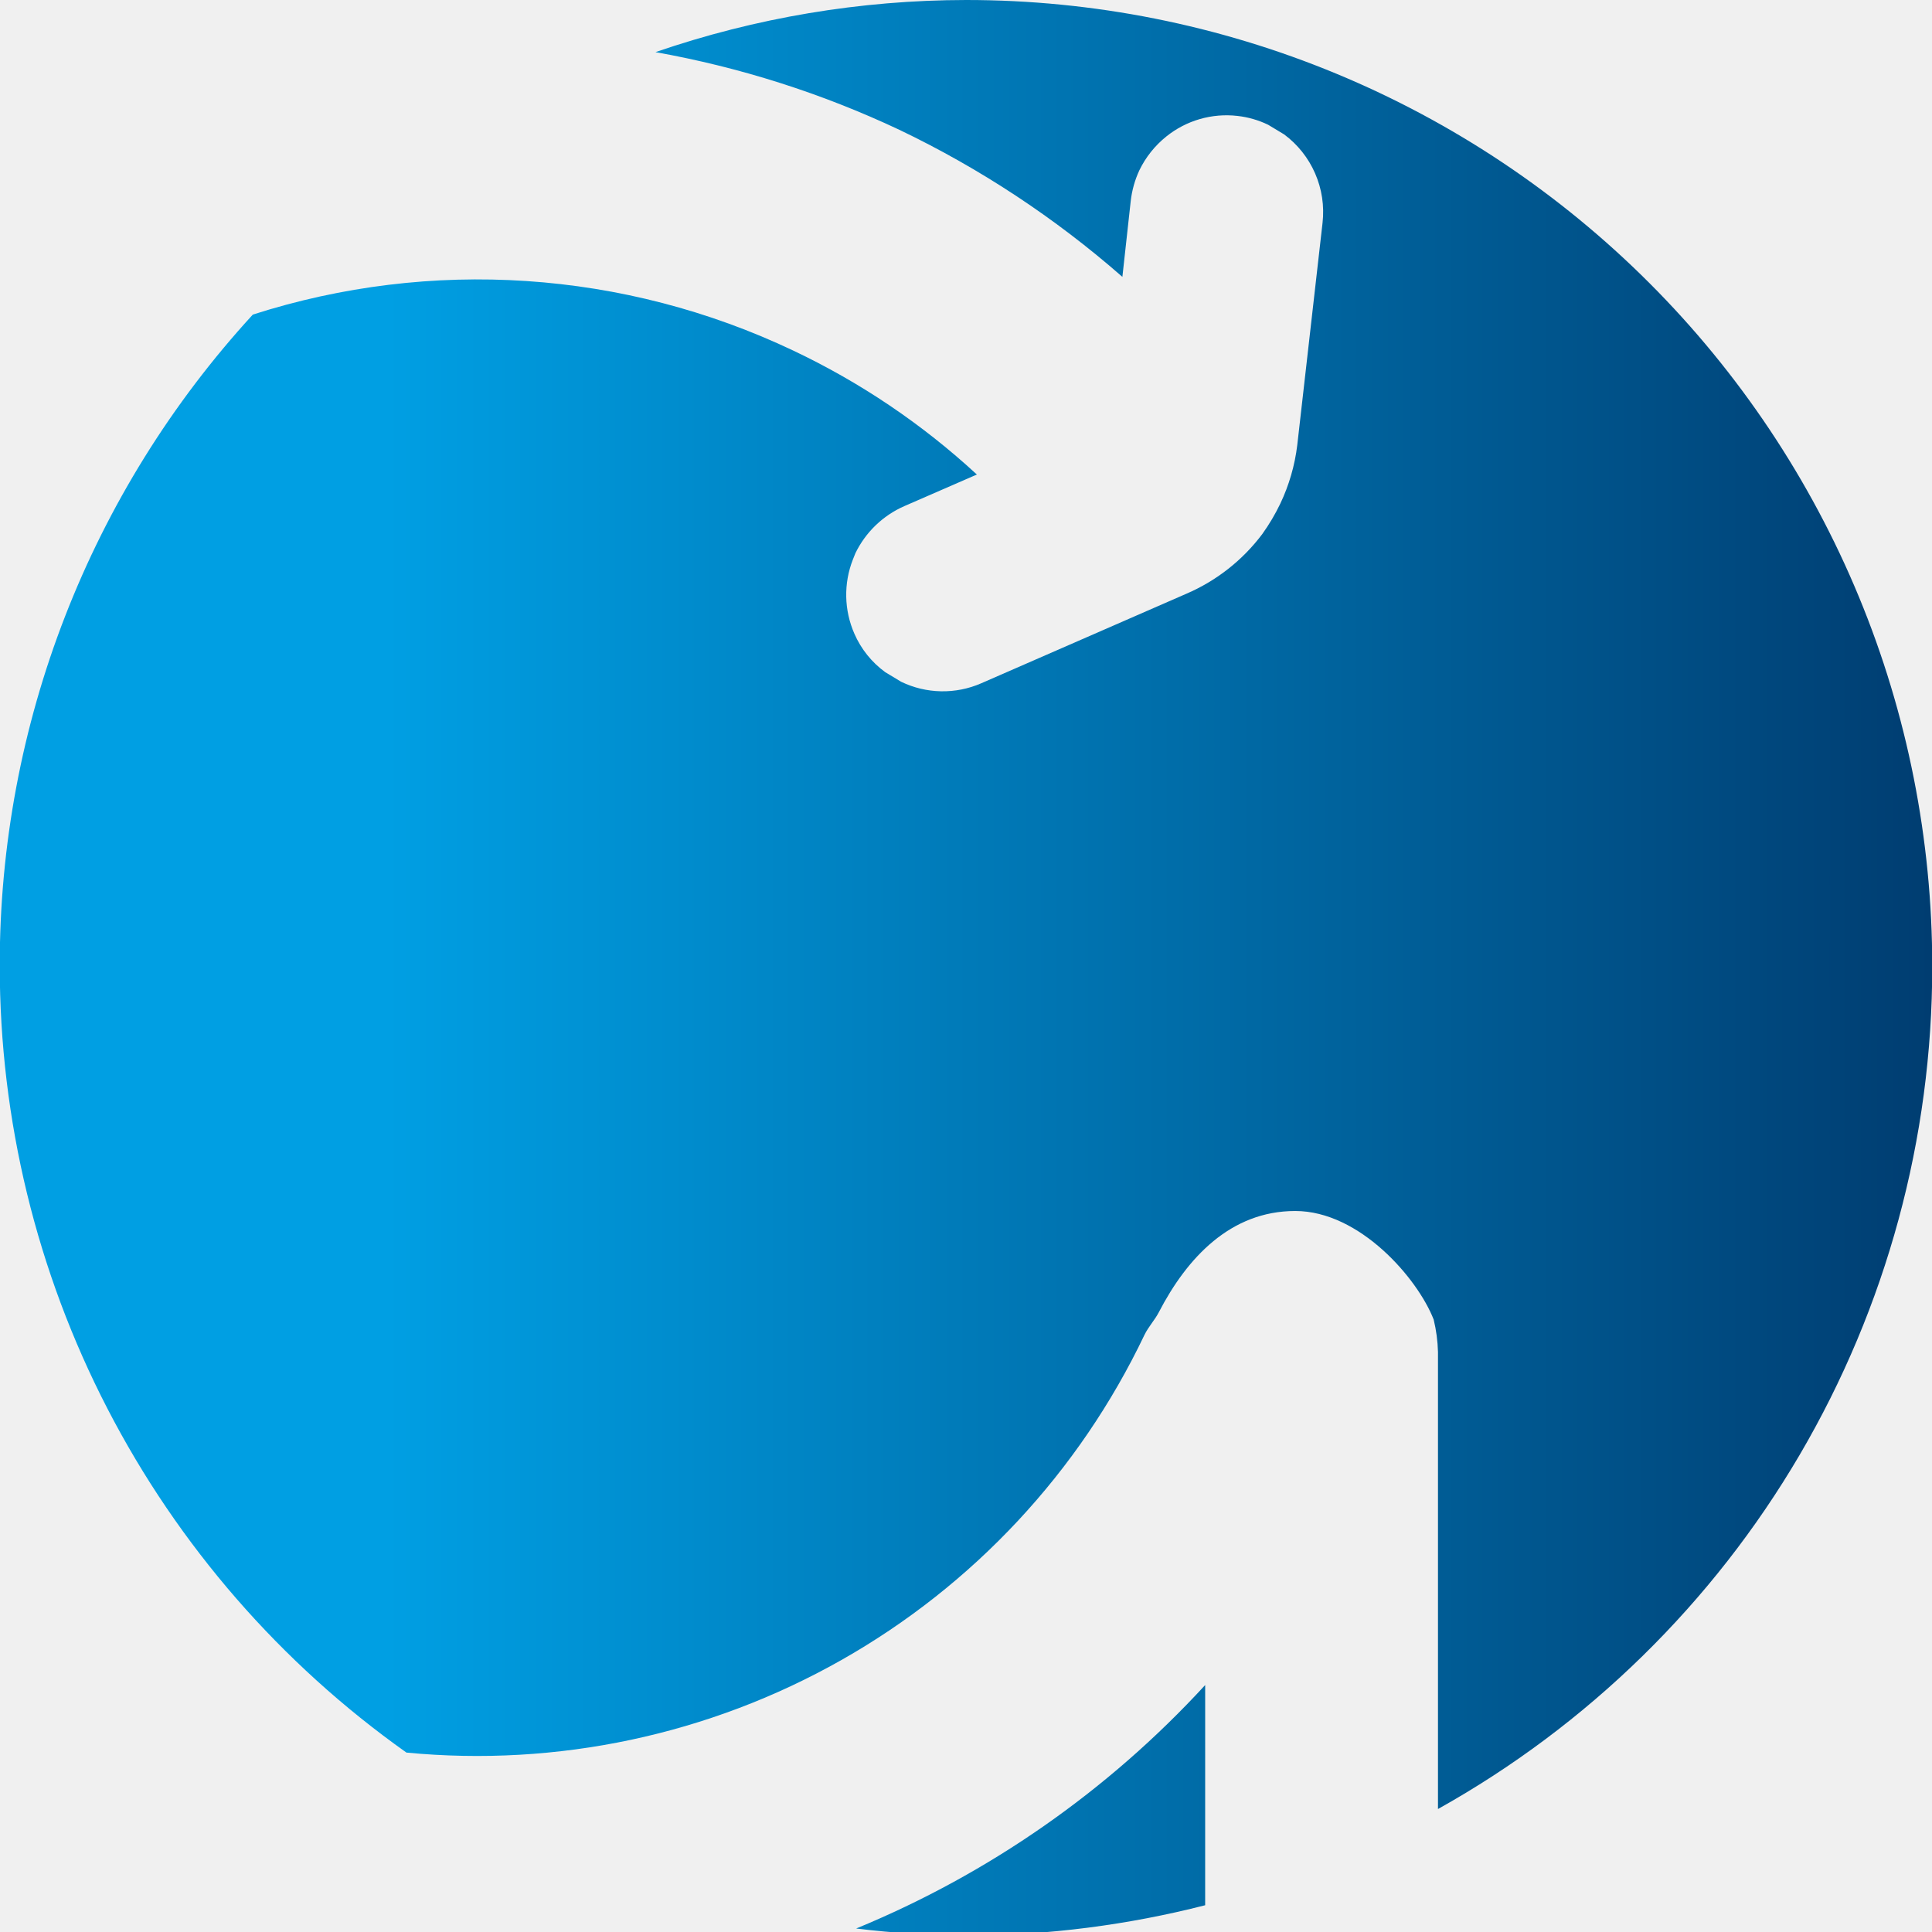
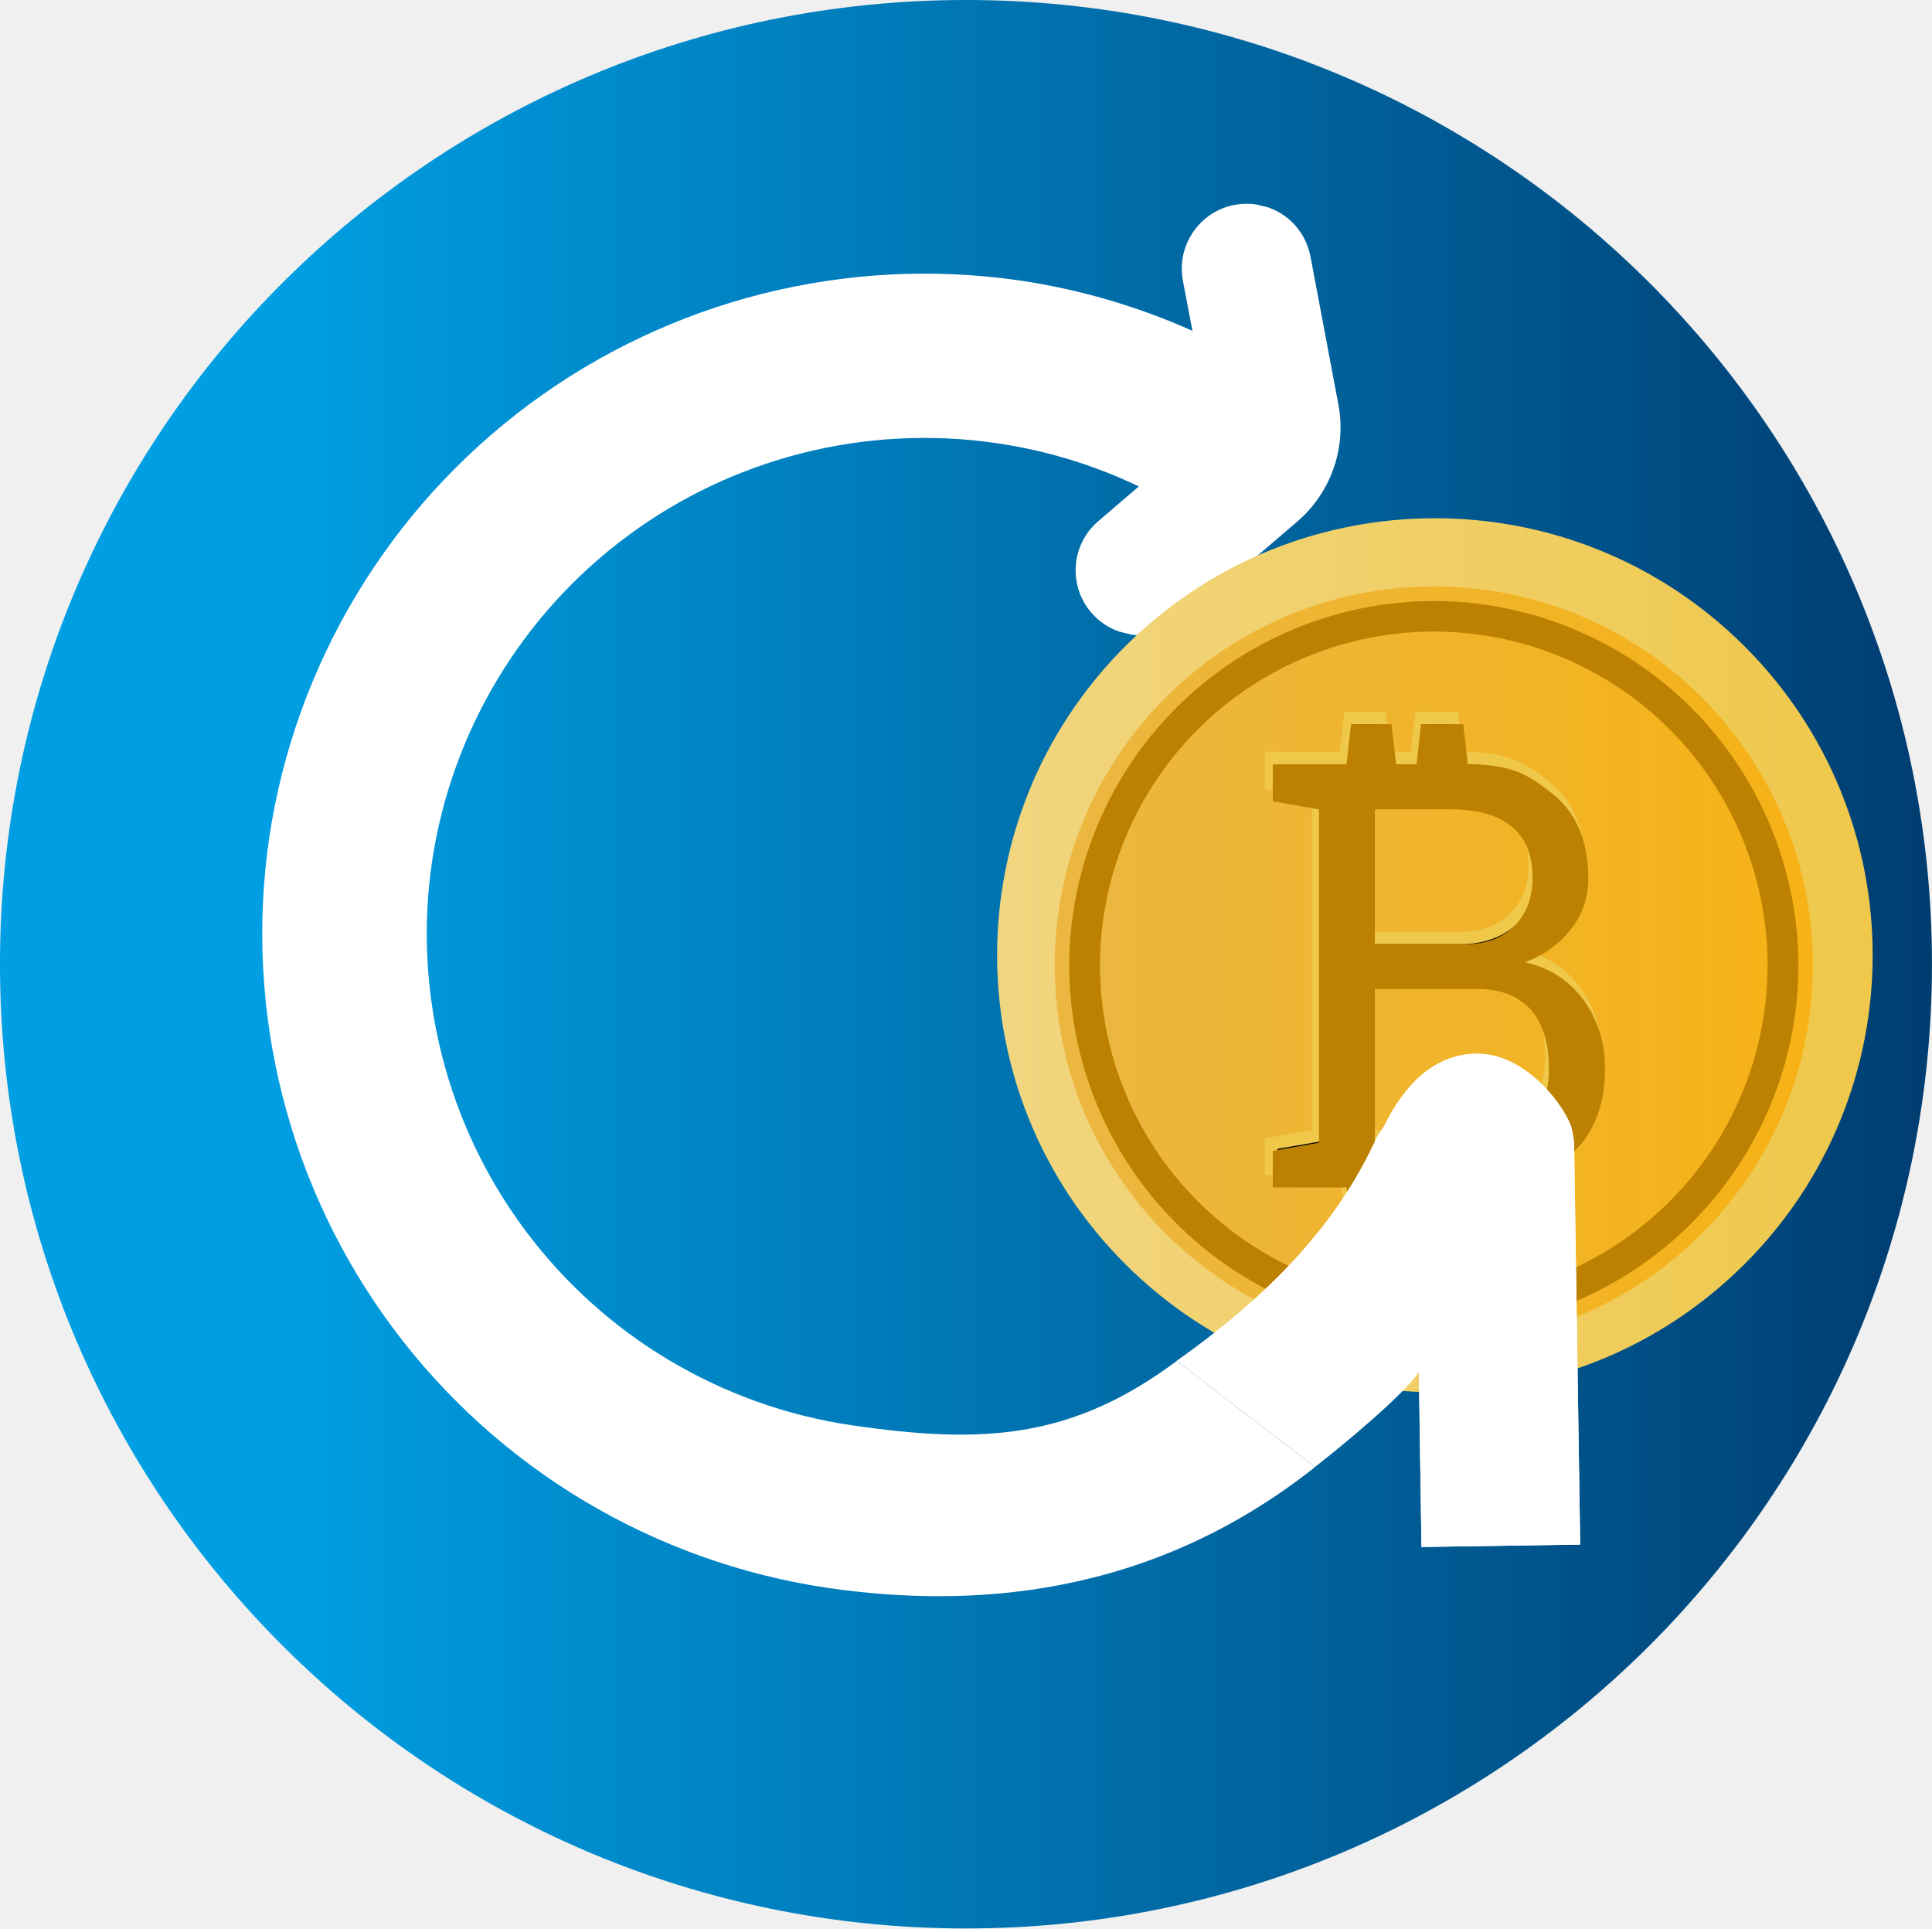
- <svg xmlns="http://www.w3.org/2000/svg" width="142" height="142" viewBox="0 0 142 142" version="1.1">
-   <defs>
-     <linearGradient id="gradient" x1="0" y1="71" x2="142" y2="71" gradientUnits="userSpaceOnUse">
-       <stop offset="0.2" stop-color="#009FE3" />
-       <stop offset="1" stop-color="#003D71" />
+ <svg xmlns="http://www.w3.org/2000/svg" width="40.944mm" height="40.867mm" viewBox="0 0 40.944 40.867" version="1.1">
+   <defs id="defs2">
+     <linearGradient id="Group_paint0-linear-334-110" x1="0.673" y1="77.229" x2="155.421" y2="77.229" gradientUnits="userSpaceOnUse" gradientTransform="matrix(0.2645833,0,0,0.2645833,104.3194,201.8221)">
+       <stop offset="0.14" stop-color="#009FE3" id="stop842" />
+       <stop offset="1" stop-color="#003D71" id="stop844" />
+     </linearGradient>
+     <linearGradient id="Group_paint1-linear-334-110" x1="80.817" y1="76.963" x2="149.736" y2="77.092" gradientUnits="userSpaceOnUse" gradientTransform="matrix(0.2645833,0,0,0.2645833,104.3194,201.8221)">
+       <stop stop-color="#F1D680" id="stop847" />
+       <stop offset="1" stop-color="#EFC84B" id="stop849" />
+     </linearGradient>
+     <linearGradient id="Group_paint2-linear-334-110" x1="145.574" y1="76.963" x2="85.442" y2="76.963" gradientUnits="userSpaceOnUse" gradientTransform="matrix(0.2645833,0,0,0.2645833,104.3194,201.8221)">
+       <stop stop-color="#F6B216" id="stop852" />
+       <stop offset="1" stop-color="#EBB741" id="stop854" />
    </linearGradient>
  </defs>
-   <path d="m 88.579,123.85 c -7.139,7.768 -15.895,13.876 -25.651,17.894 2.734,0.333 5.486,0.507 8.24,0.521 5.873,-0.027 11.721,-0.776 17.41,-2.232 z M 71.018,0 c -7.773,0.008 -15.492,1.302 -22.842,3.832 6.202,1.106 12.232,3.026 17.931,5.711 5.929,2.839 11.443,6.475 16.387,10.807 l 0.614,-5.58 c 0.089,-0.779 0.302,-1.539 0.632,-2.251 0.469,-0.969 1.149,-1.821 1.99,-2.493 0.726,-0.582 1.56,-1.016 2.454,-1.274 0.894,-0.259 1.83,-0.338 2.755,-0.233 0.788,0.086 1.555,0.307 2.269,0.651 l 1.172,0.707 c 0.998,0.74 1.784,1.729 2.28,2.869 0.496,1.139 0.685,2.388 0.547,3.623 l -1.86,16.35 c -0.181,1.49 -0.602,2.941 -1.246,4.297 -0.375,0.781 -0.817,1.528 -1.321,2.232 -1.445,1.925 -3.369,3.439 -5.58,4.39 l -15.085,6.585 c -0.93,0.406 -1.937,0.605 -2.951,0.586 -1.014,-0.019 -2.013,-0.257 -2.927,-0.698 l -1.172,-0.707 c -0.994,-0.724 -1.778,-1.7 -2.269,-2.827 -0.376,-0.856 -0.58,-1.779 -0.599,-2.714 -0.019,-0.935 0.146,-1.865 0.488,-2.736 l 0.186,-0.465 c 0.748,-1.543 2.02,-2.77 3.59,-3.46 l 5.338,-2.325 c -4.014,-3.704 -8.567,-6.778 -13.504,-9.114 -12.421,-5.897 -26.621,-6.842 -39.713,-2.641 -11.981,13.058 -18.619,30.139 -18.601,47.86 10e-5,11.326 2.714,22.488 7.915,32.55 5.201,10.062 12.737,18.731 21.977,25.281 11.098,1.067 22.255,-1.306 31.958,-6.796 9.703,-5.491 17.483,-13.833 22.282,-23.896 0.298,-0.614 0.763,-1.097 1.06,-1.674 2.083,-4.018 5.283,-7.44 10.026,-7.44 4.743,0 9.003,4.966 10.175,7.98 0.189,0.78 0.295,1.578 0.316,2.381 v 33.593 c 11.018,-6.155 20.194,-15.139 26.58,-26.024 6.386,-10.886 9.751,-23.278 9.748,-35.899 0,-9.327 -1.828,-18.564 -5.394,-27.182 -3.566,-8.618 -8.795,-16.45 -15.389,-23.047 C 114.643,14.212 106.814,8.979 98.198,5.408 89.581,1.838 80.345,0 71.018,0 Z" style="fill:url(#gradient)" />
+   <g id="layer1" transform="translate(-104.4975,-201.8221)">
+     <path d="m 124.969,242.689 c 11.306,0 20.472,-9.149 20.472,-20.434 0,-11.285 -9.166,-20.433 -20.472,-20.433 -11.306,0 -20.472,9.148 -20.472,20.433 0,11.285 9.166,20.434 20.472,20.434 z" fill="url(#Group_paint0-linear-334-110)" id="path824" style="fill:url(#Group_paint0-linear-334-110);stroke-width:0.265" />
+     <path d="m 129.437,230.662 c -2.239,1.668 -4.124,1.766 -6.889,1.364 -2.764,-0.408 -5.253,-1.894 -6.92,-4.131 -1.668,-2.237 -2.379,-5.043 -1.976,-7.803 0.409,-2.758 1.897,-5.243 4.138,-6.907 2.241,-1.665 5.052,-2.374 7.817,-1.973 1.049,0.152 2.069,0.461 3.025,0.918 l -0.858,0.736 c -0.253,0.215 -0.419,0.515 -0.467,0.844 l -0.01,0.096 c -0.014,0.181 0.008,0.363 0.065,0.535 0.057,0.172 0.148,0.332 0.267,0.469 0.156,0.18 0.357,0.316 0.582,0.395 l 0.258,0.064 c 0.195,0.029 0.394,0.016 0.583,-0.039 0.189,-0.055 0.365,-0.149 0.514,-0.278 l 2.424,-2.077 c 0.351,-0.301 0.615,-0.689 0.768,-1.124 0.057,-0.159 0.097,-0.323 0.121,-0.489 0.043,-0.289 0.037,-0.584 -0.018,-0.871 l -0.591,-3.132 c -0.044,-0.236 -0.15,-0.457 -0.306,-0.64 -0.157,-0.183 -0.359,-0.321 -0.586,-0.401 l -0.26,-0.064 c -0.151,-0.022 -0.304,-0.019 -0.454,0.009 -0.179,0.033 -0.349,0.102 -0.5,0.201 -0.152,0.1 -0.282,0.229 -0.383,0.379 -0.117,0.171 -0.194,0.367 -0.224,0.572 -0.022,0.151 -0.019,0.304 0.009,0.455 l 0.202,1.063 c -1.163,-0.52 -2.392,-0.879 -3.653,-1.066 -3.68,-0.534 -7.422,0.41 -10.406,2.626 -2.983,2.216 -4.964,5.523 -5.508,9.195 -0.535,3.674 0.411,7.409 2.631,10.387 2.22,2.978 5.534,4.955 9.213,5.498 2.972,0.43 6.785,0.24 10.321,-2.561 z" fill="#ffffff" id="path826" style="stroke-width:0.265" />
+     <path d="m 141.467,228.612 c 3.623,-3.616 3.623,-9.48 0,-13.096 -3.623,-3.616 -9.497,-3.616 -13.121,0 -3.623,3.616 -3.623,9.48 0,13.096 3.623,3.616 9.497,3.616 13.121,0 z" fill="url(#Group_paint1-linear-334-110)" id="path828" style="fill:url(#Group_paint1-linear-334-110);stroke-width:0.265" />
+     <path d="m 134.883,230.317 c 4.437,0 8.034,-3.597 8.034,-8.034 0,-4.437 -3.597,-8.034 -8.034,-8.034 -4.437,0 -8.034,3.597 -8.034,8.034 0,4.437 3.597,8.034 8.034,8.034 z" fill="url(#Group_paint2-linear-334-110)" id="path830" style="fill:url(#Group_paint2-linear-334-110);stroke-width:0.265" />
+     <path d="m 134.883,229.877 c -2.013,-0.003 -3.943,-0.804 -5.366,-2.227 -1.423,-1.423 -2.225,-3.353 -2.227,-5.366 0.003,-2.013 0.804,-3.943 2.227,-5.366 1.424,-1.423 3.353,-2.224 5.366,-2.227 2.013,0.003 3.943,0.804 5.367,2.227 1.423,1.424 2.225,3.353 2.228,5.366 -0.003,2.013 -0.804,3.943 -2.228,5.366 -1.423,1.423 -3.353,2.225 -5.367,2.227 z m 0,-14.804 c -1.911,0.002 -3.743,0.762 -5.094,2.113 -1.351,1.351 -2.111,3.183 -2.113,5.094 0.002,1.911 0.762,3.743 2.113,5.094 1.351,1.351 3.183,2.111 5.094,2.113 1.911,-0.002 3.743,-0.762 5.094,-2.113 1.351,-1.351 2.111,-3.183 2.113,-5.094 -0.002,-1.911 -0.762,-3.743 -2.113,-5.094 -1.351,-1.351 -3.183,-2.111 -5.094,-2.113 z" fill="#bc8100" stroke="#bc8100" id="path832" style="stroke-width:0.265" />
+     <path d="m 131.439,218.426 v -0.538 h 1.453 0.118 l 0.013,-0.117 0.084,-0.735 h 0.636 l 0.084,0.735 0.013,0.117 h 0.118 0.439 0.118 l 0.013,-0.117 0.084,-0.735 h 0.672 l 0.084,0.735 0.013,0.117 h 0.118 c 0.454,0 0.758,0.05 1.008,0.144 0.251,0.094 0.457,0.236 0.715,0.438 v 0 l 0.001,7.1e-4 c 0.484,0.372 0.734,0.934 0.734,1.712 0,0.368 -0.116,0.696 -0.349,0.989 v 1.6e-4 c -0.232,0.291 -0.54,0.51 -0.93,0.654 l -0.433,0.16 0.452,0.093 c 0.338,0.07 0.624,0.207 0.861,0.408 l 0.001,8.2e-4 c 0.24,0.2 0.425,0.446 0.555,0.74 h -2.6e-4 l 0.001,0.002 c 0.133,0.289 0.201,0.609 0.201,0.961 0,0.79 -0.252,1.377 -0.744,1.782 -0.498,0.406 -1.18,0.617 -2.062,0.617 h -0.012 -0.116 l -0.015,0.116 -0.083,0.65 h -0.675 l -0.083,-0.65 -0.015,-0.116 h -0.117 -0.439 -0.116 l -0.015,0.116 -0.083,0.65 h -0.638 l -0.083,-0.65 -0.015,-0.116 h -0.116 -1.453 v -0.532 l 0.884,-0.153 0.11,-0.019 v -0.111 -7.063 -0.111 l -0.11,-0.019 z m 1.93,7.347 v 0.132 h 0.132 2.011 c 0.569,0 1.03,-0.141 1.362,-0.44 l 2.7e-4,-5e-5 c 0.338,-0.306 0.501,-0.733 0.501,-1.262 0,-0.366 -0.059,-0.688 -0.182,-0.959 -0.121,-0.275 -0.31,-0.489 -0.566,-0.639 -0.253,-0.151 -0.567,-0.222 -0.933,-0.222 h -2.194 -0.132 v 0.132 z m 0,-4.206 v 0.132 h 0.132 1.944 c 0.458,0 0.84,-0.134 1.133,-0.412 v -2e-5 c 0.299,-0.284 0.443,-0.666 0.443,-1.13 0,-0.513 -0.16,-0.918 -0.501,-1.187 -0.333,-0.268 -0.802,-0.392 -1.387,-0.392 h -1.634 -0.132 v 0.132 z" stroke="#efc84a" id="path834" style="stroke-width:0.265" />
+     <path d="m 131.471,226.986 v -0.776 l 0.979,-0.172 v -7.063 l -0.979,-0.172 v -0.782 h 1.562 l 0.096,-0.852 h 0.859 l 0.096,0.852 h 0.433 l 0.096,-0.852 h 0.895 l 0.096,0.852 c 0.913,0 1.266,0.203 1.779,0.61 0.517,0.402 0.775,1.008 0.775,1.817 0,0.398 -0.124,0.755 -0.373,1.071 -0.244,0.312 -0.569,0.544 -0.974,0.696 0.352,0.074 0.655,0.22 0.908,0.437 0.252,0.213 0.447,0.476 0.583,0.788 0.14,0.308 0.21,0.647 0.21,1.016 0,0.821 -0.26,1.449 -0.781,1.884 -0.521,0.431 -1.226,0.647 -2.115,0.647 h -0.012 l -0.096,0.765 h -0.895 l -0.096,-0.765 H 134.085 l -0.096,0.765 h -0.859 l -0.096,-0.765 z m 2.163,-0.948 h 1.983 c 0.541,0 0.959,-0.136 1.256,-0.406 0.301,-0.275 0.451,-0.663 0.451,-1.164 0,-0.353 -0.056,-0.655 -0.168,-0.905 -0.108,-0.25 -0.276,-0.443 -0.505,-0.579 -0.224,-0.135 -0.509,-0.203 -0.853,-0.203 h -2.163 z m 0,-4.206 h 1.917 c 0.425,0 0.767,-0.125 1.028,-0.376 0.264,-0.255 0.397,-0.599 0.397,-1.035 0,-0.484 -0.148,-0.846 -0.445,-1.084 -0.296,-0.242 -0.725,-0.363 -1.286,-0.363 h -1.611 z" fill="#bc8100" id="path836" style="stroke-width:0.265" />
+     <path d="m 134.567,230.903 0.055,3.702 3.364,-0.051 -0.127,-8.362 c 0,-0.009 0,-0.041 0,-0.055 -0.005,-0.156 -0.028,-0.31 -0.07,-0.46 -0.235,-0.581 -1.043,-1.539 -2.005,-1.525 -0.925,0.015 -1.535,0.701 -1.929,1.487 -0.057,0.115 -0.146,0.211 -0.201,0.331 -0.708,1.551 -1.969,3.104 -4.218,4.691" fill="#ffffff" id="path838" style="stroke-width:0.265" />
+     <path d="m 134.567,230.903 0.055,3.702 3.364,-0.051 -0.127,-8.362 v -0.055 c -0.005,-0.156 -0.028,-0.31 -0.07,-0.46 -0.235,-0.581 -1.043,-1.539 -2.005,-1.525 -0.925,0.015 -1.535,0.701 -1.929,1.487 -0.057,0.115 -0.146,0.211 -0.201,0.331 -0.708,1.551 -1.969,3.104 -4.218,4.691 l 2.928,2.249 c 0.586,-0.456 1.847,-1.497 2.202,-2.007 z" fill="#ffffff" id="path840" style="stroke-width:0.265" />
+   </g>
</svg>
